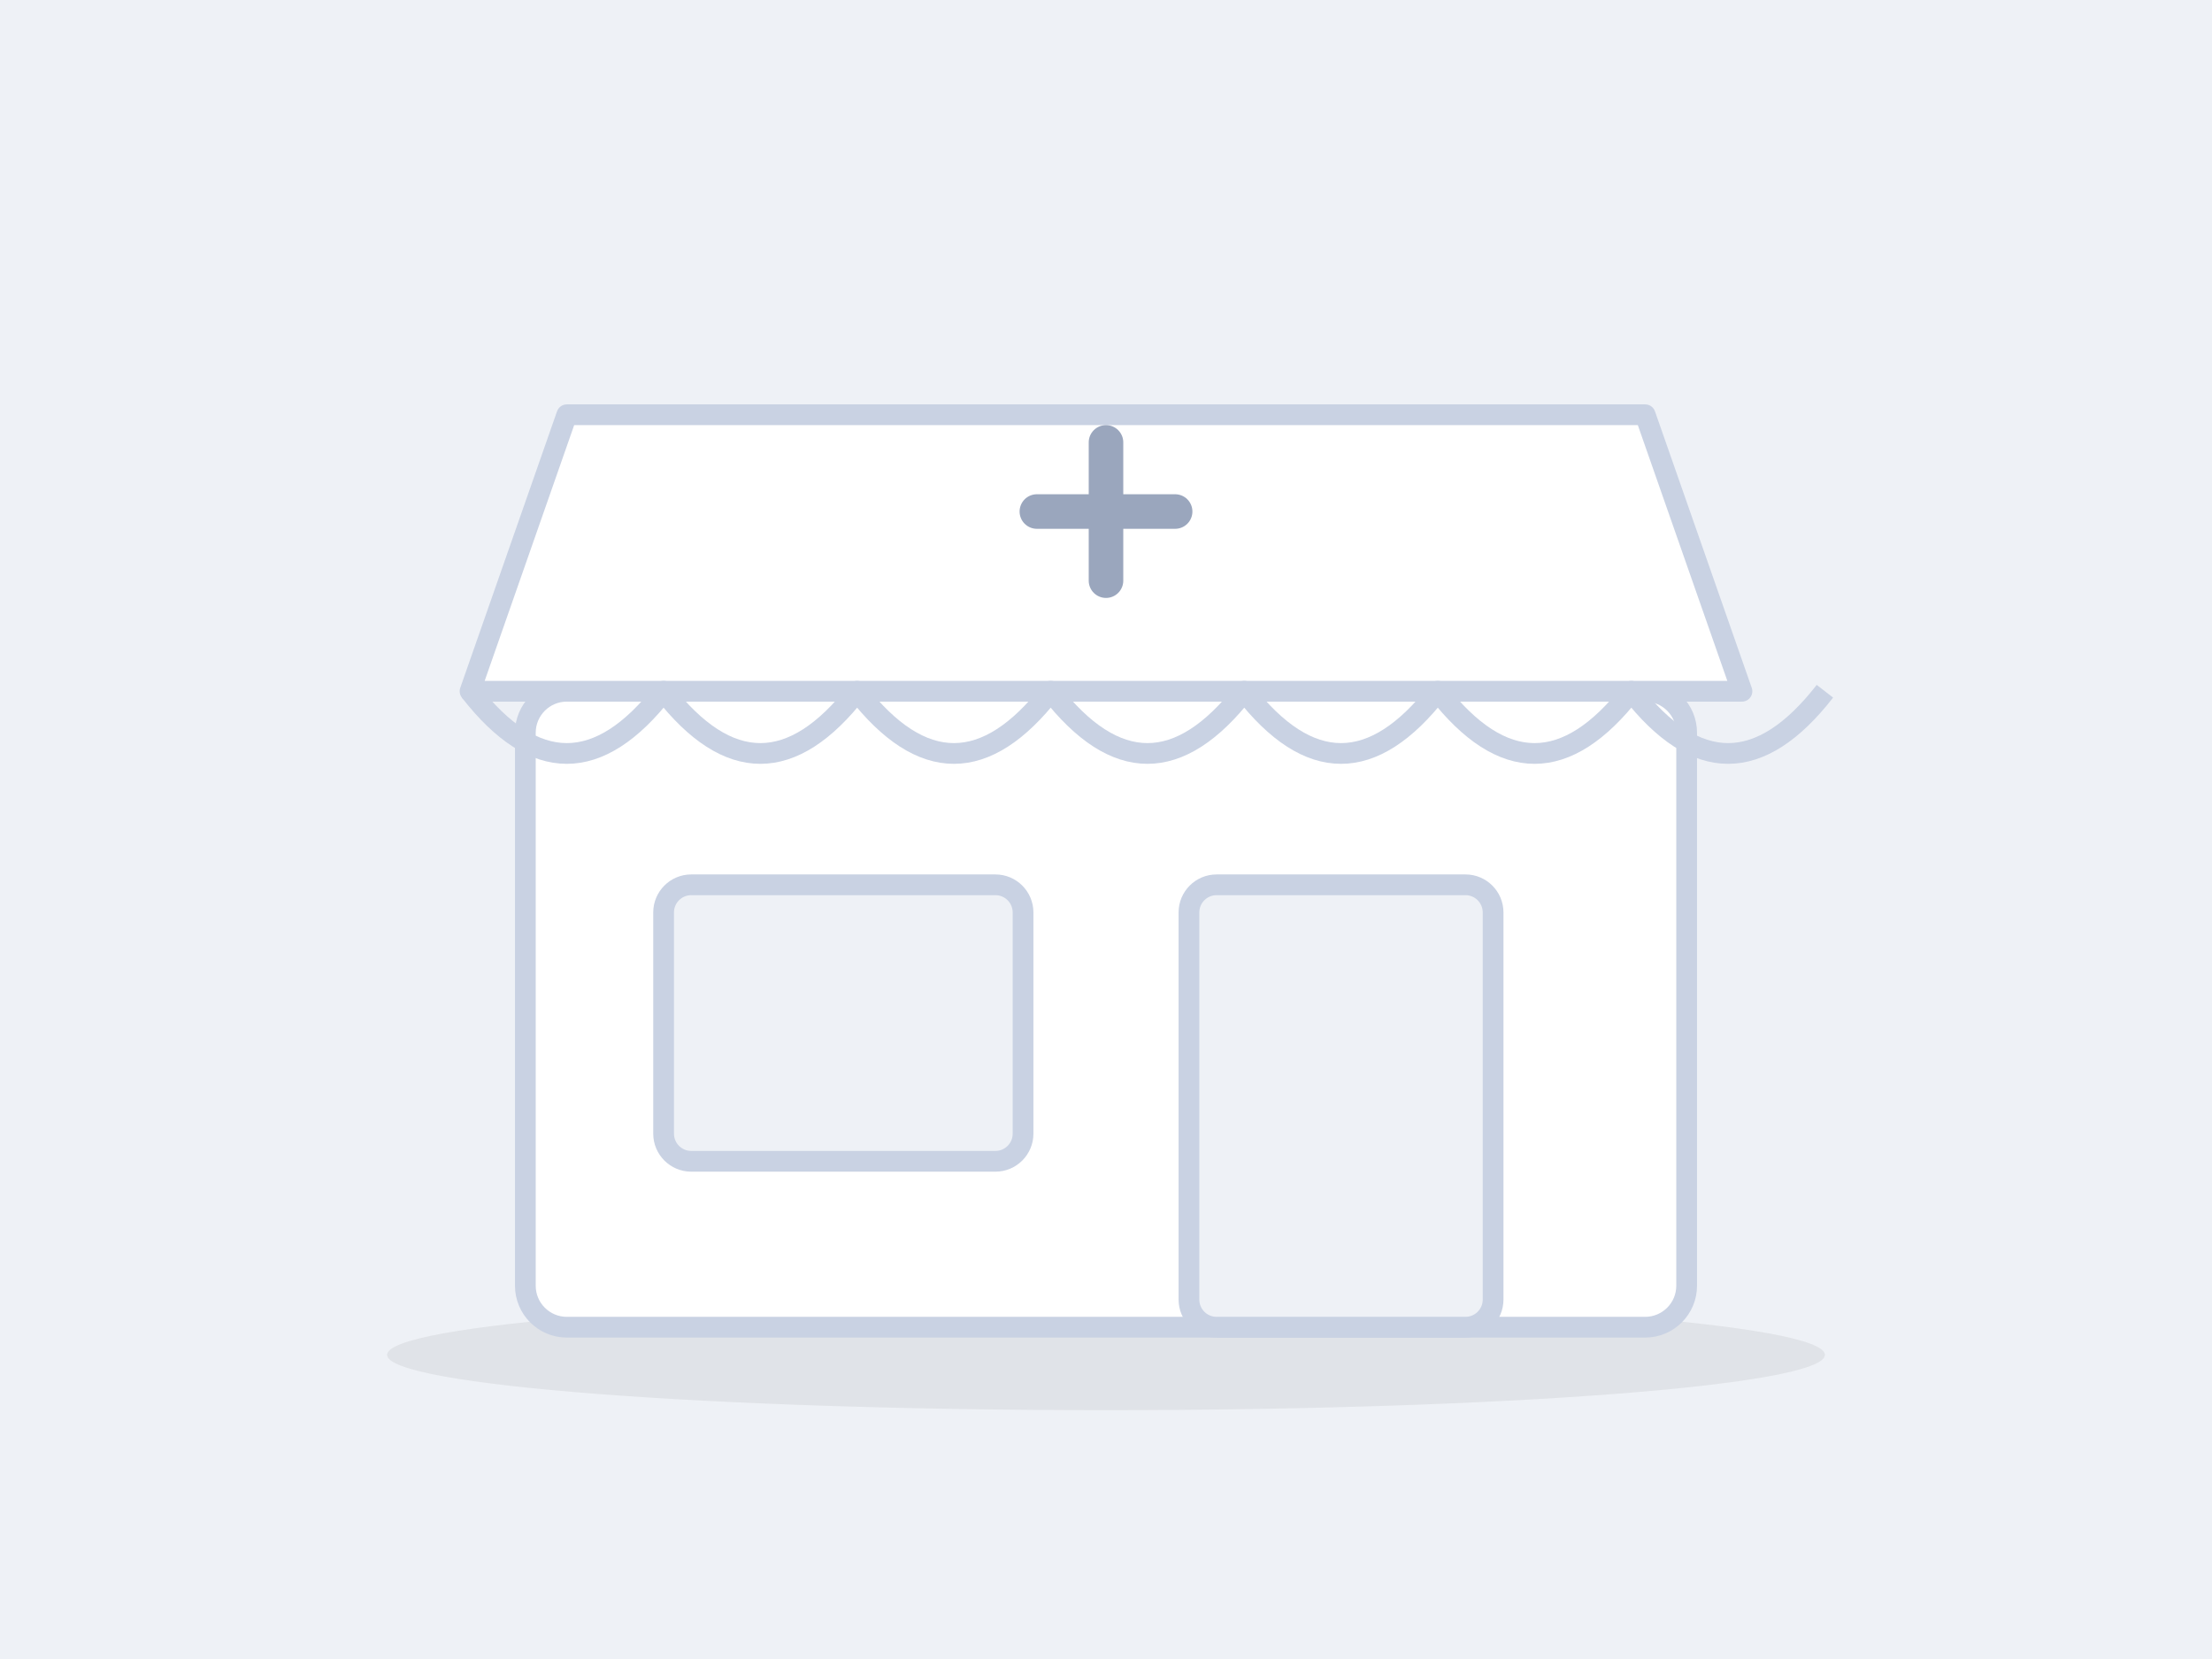
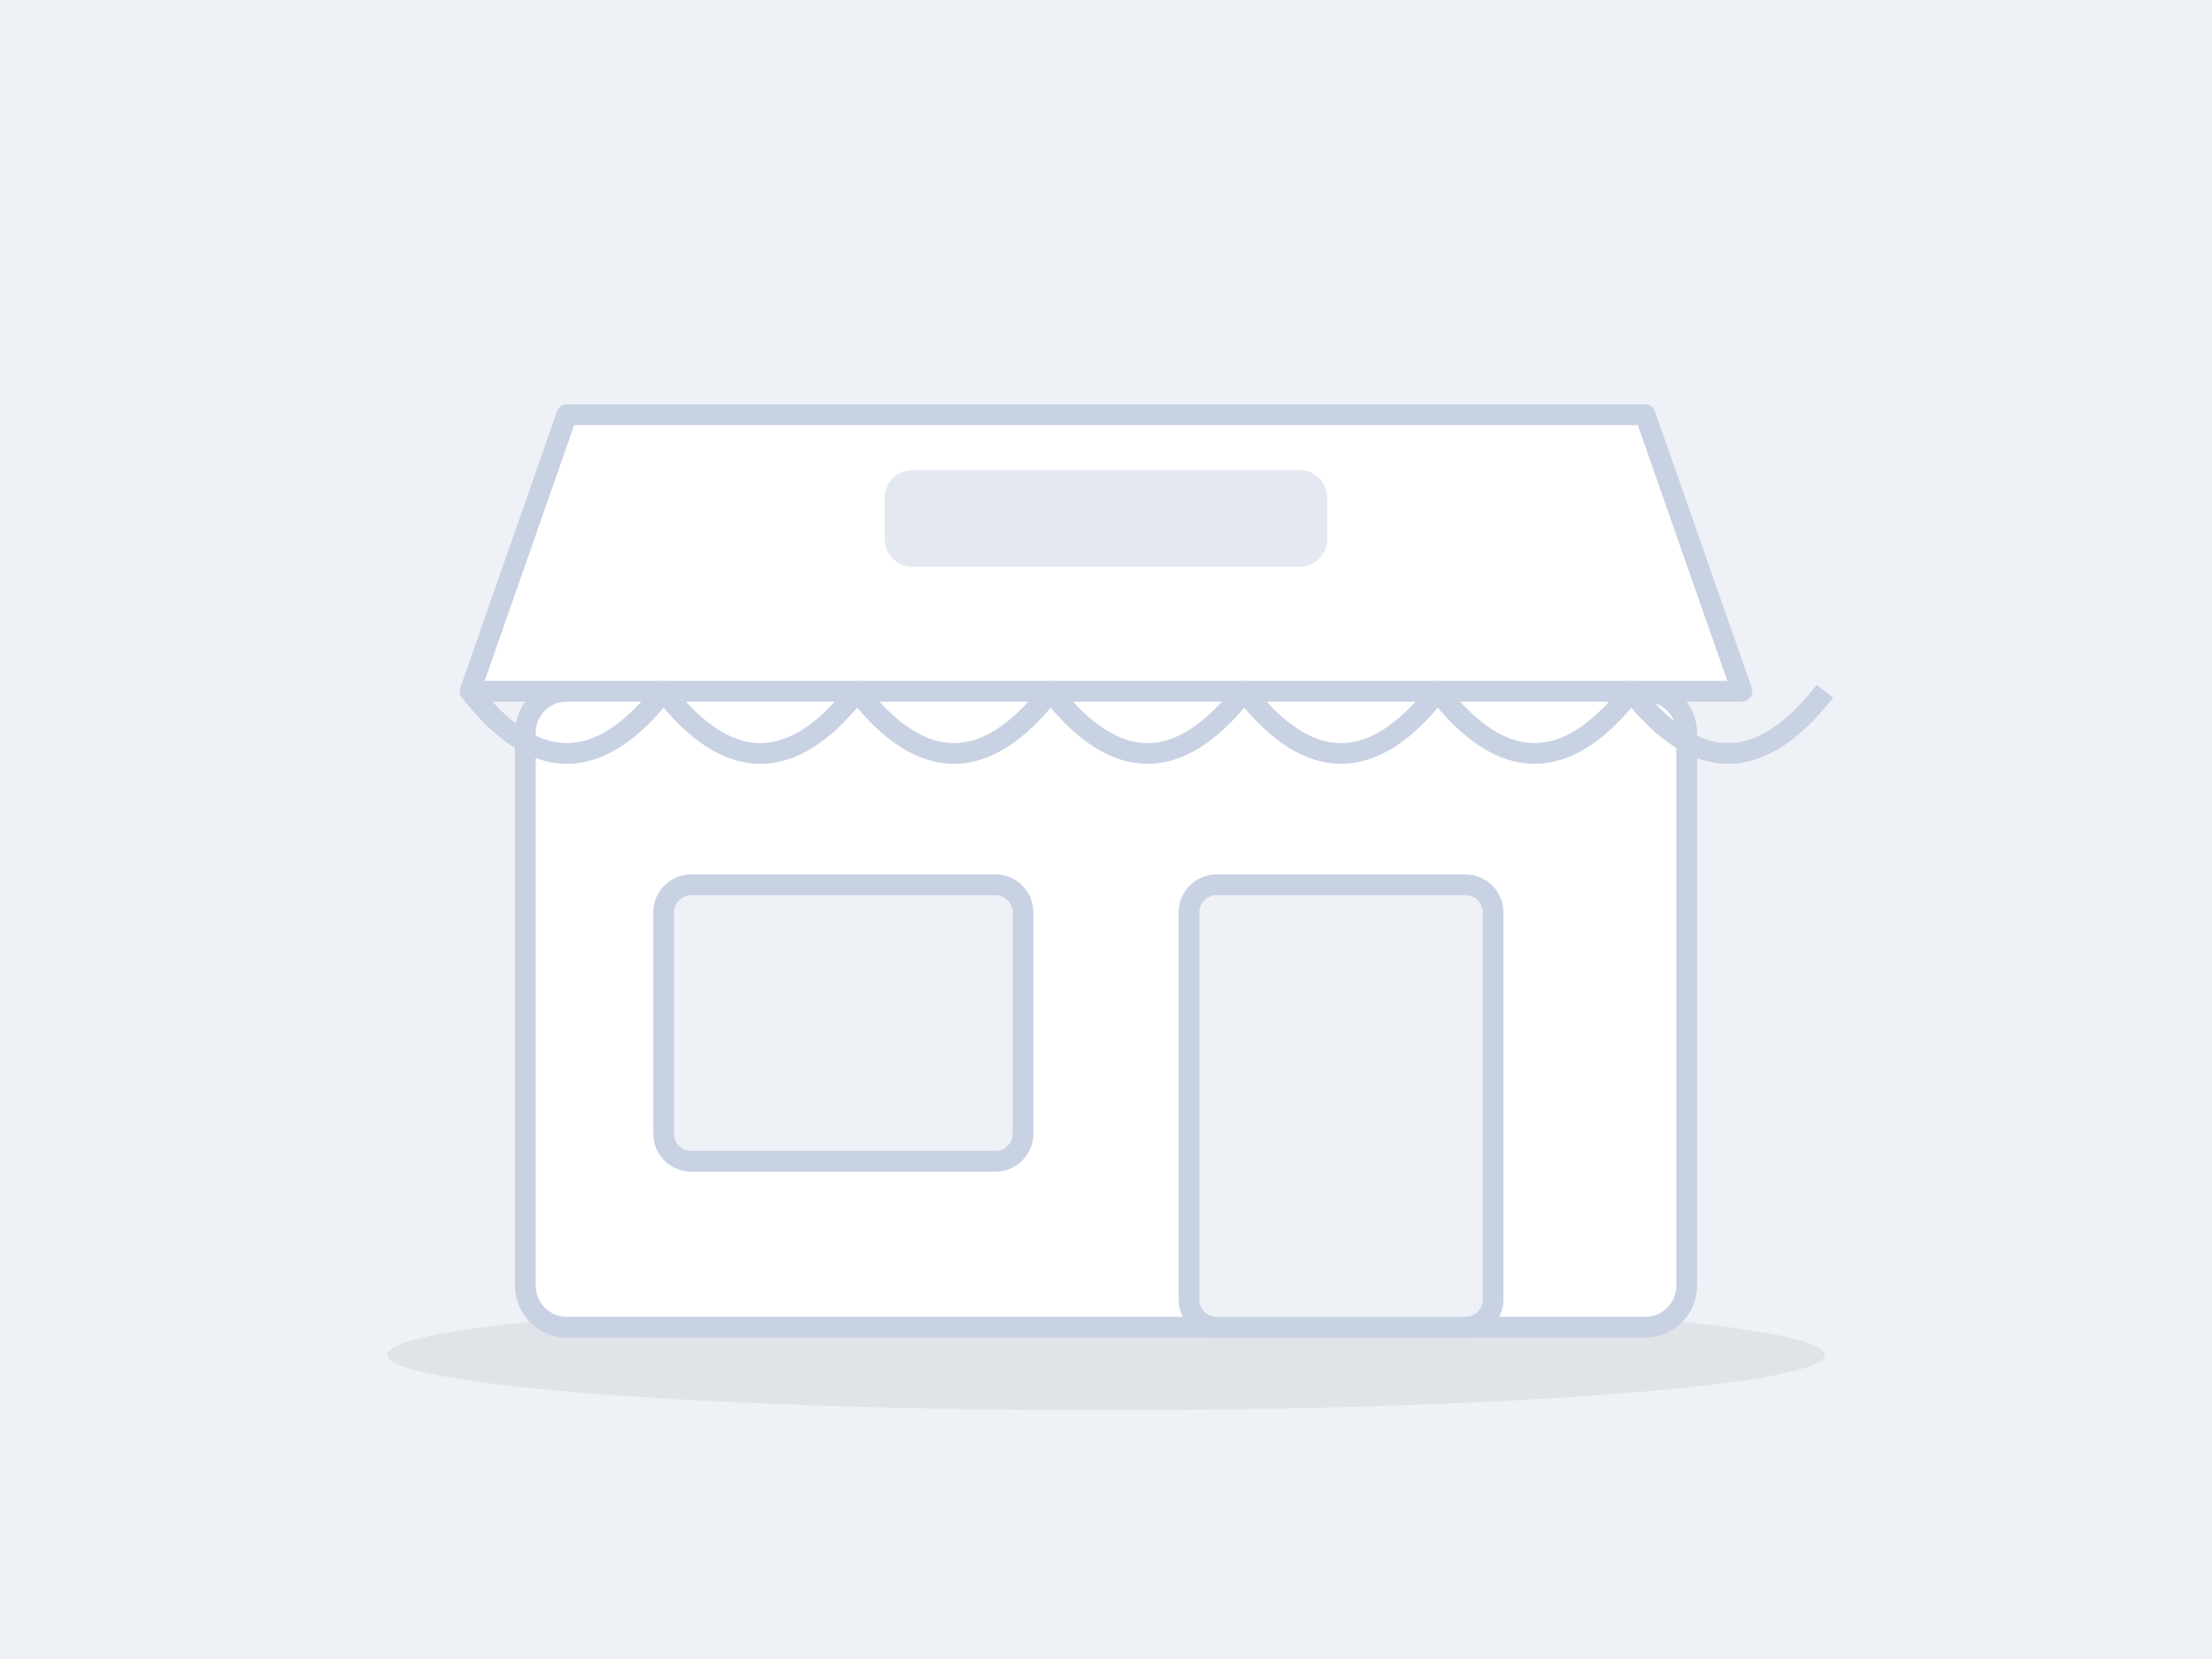
- <svg xmlns="http://www.w3.org/2000/svg" viewBox="0 0 320 240" width="320" height="240" role="img" aria-label="Toko">
+ <svg xmlns="http://www.w3.org/2000/svg" viewBox="0 0 320 240" width="320" height="240" role="img" aria-label="Belum ada foto toko">
  <rect width="320" height="240" fill="#EEF1F6" />
  <ellipse cx="160" cy="196" rx="104" ry="8" fill="#000" opacity=".06" />
  <rect x="76" y="100" width="168" height="92" rx="6" fill="#FFFFFF" stroke="#C9D2E3" stroke-width="3" />
  <path d="M68 100 l14 -40 h156 l14 40 z" fill="#FFFFFF" stroke="#C9D2E3" stroke-width="3" stroke-linejoin="round" />
  <path d="M68 100 q14 18 28 0 q14 18 28 0 q14 18 28 0 q14 18 28 0 q14 18 28 0 q14 18 28 0 q14 18 28 0" fill="none" stroke="#C9D2E3" stroke-width="3" stroke-linejoin="round" />
  <rect x="96" y="128" width="52" height="40" rx="4" fill="#EEF1F6" stroke="#C9D2E3" stroke-width="3" />
  <rect x="172" y="128" width="44" height="64" rx="4" fill="#EEF1F6" stroke="#C9D2E3" stroke-width="3" />
-   <path d="M150 74 h20 M160 64 v20" stroke="#9AA6BD" stroke-width="5" stroke-linecap="round" />
+   <rect x="128" y="68" width="64" height="14" rx="4" fill="#E3E8F1" />
</svg>
